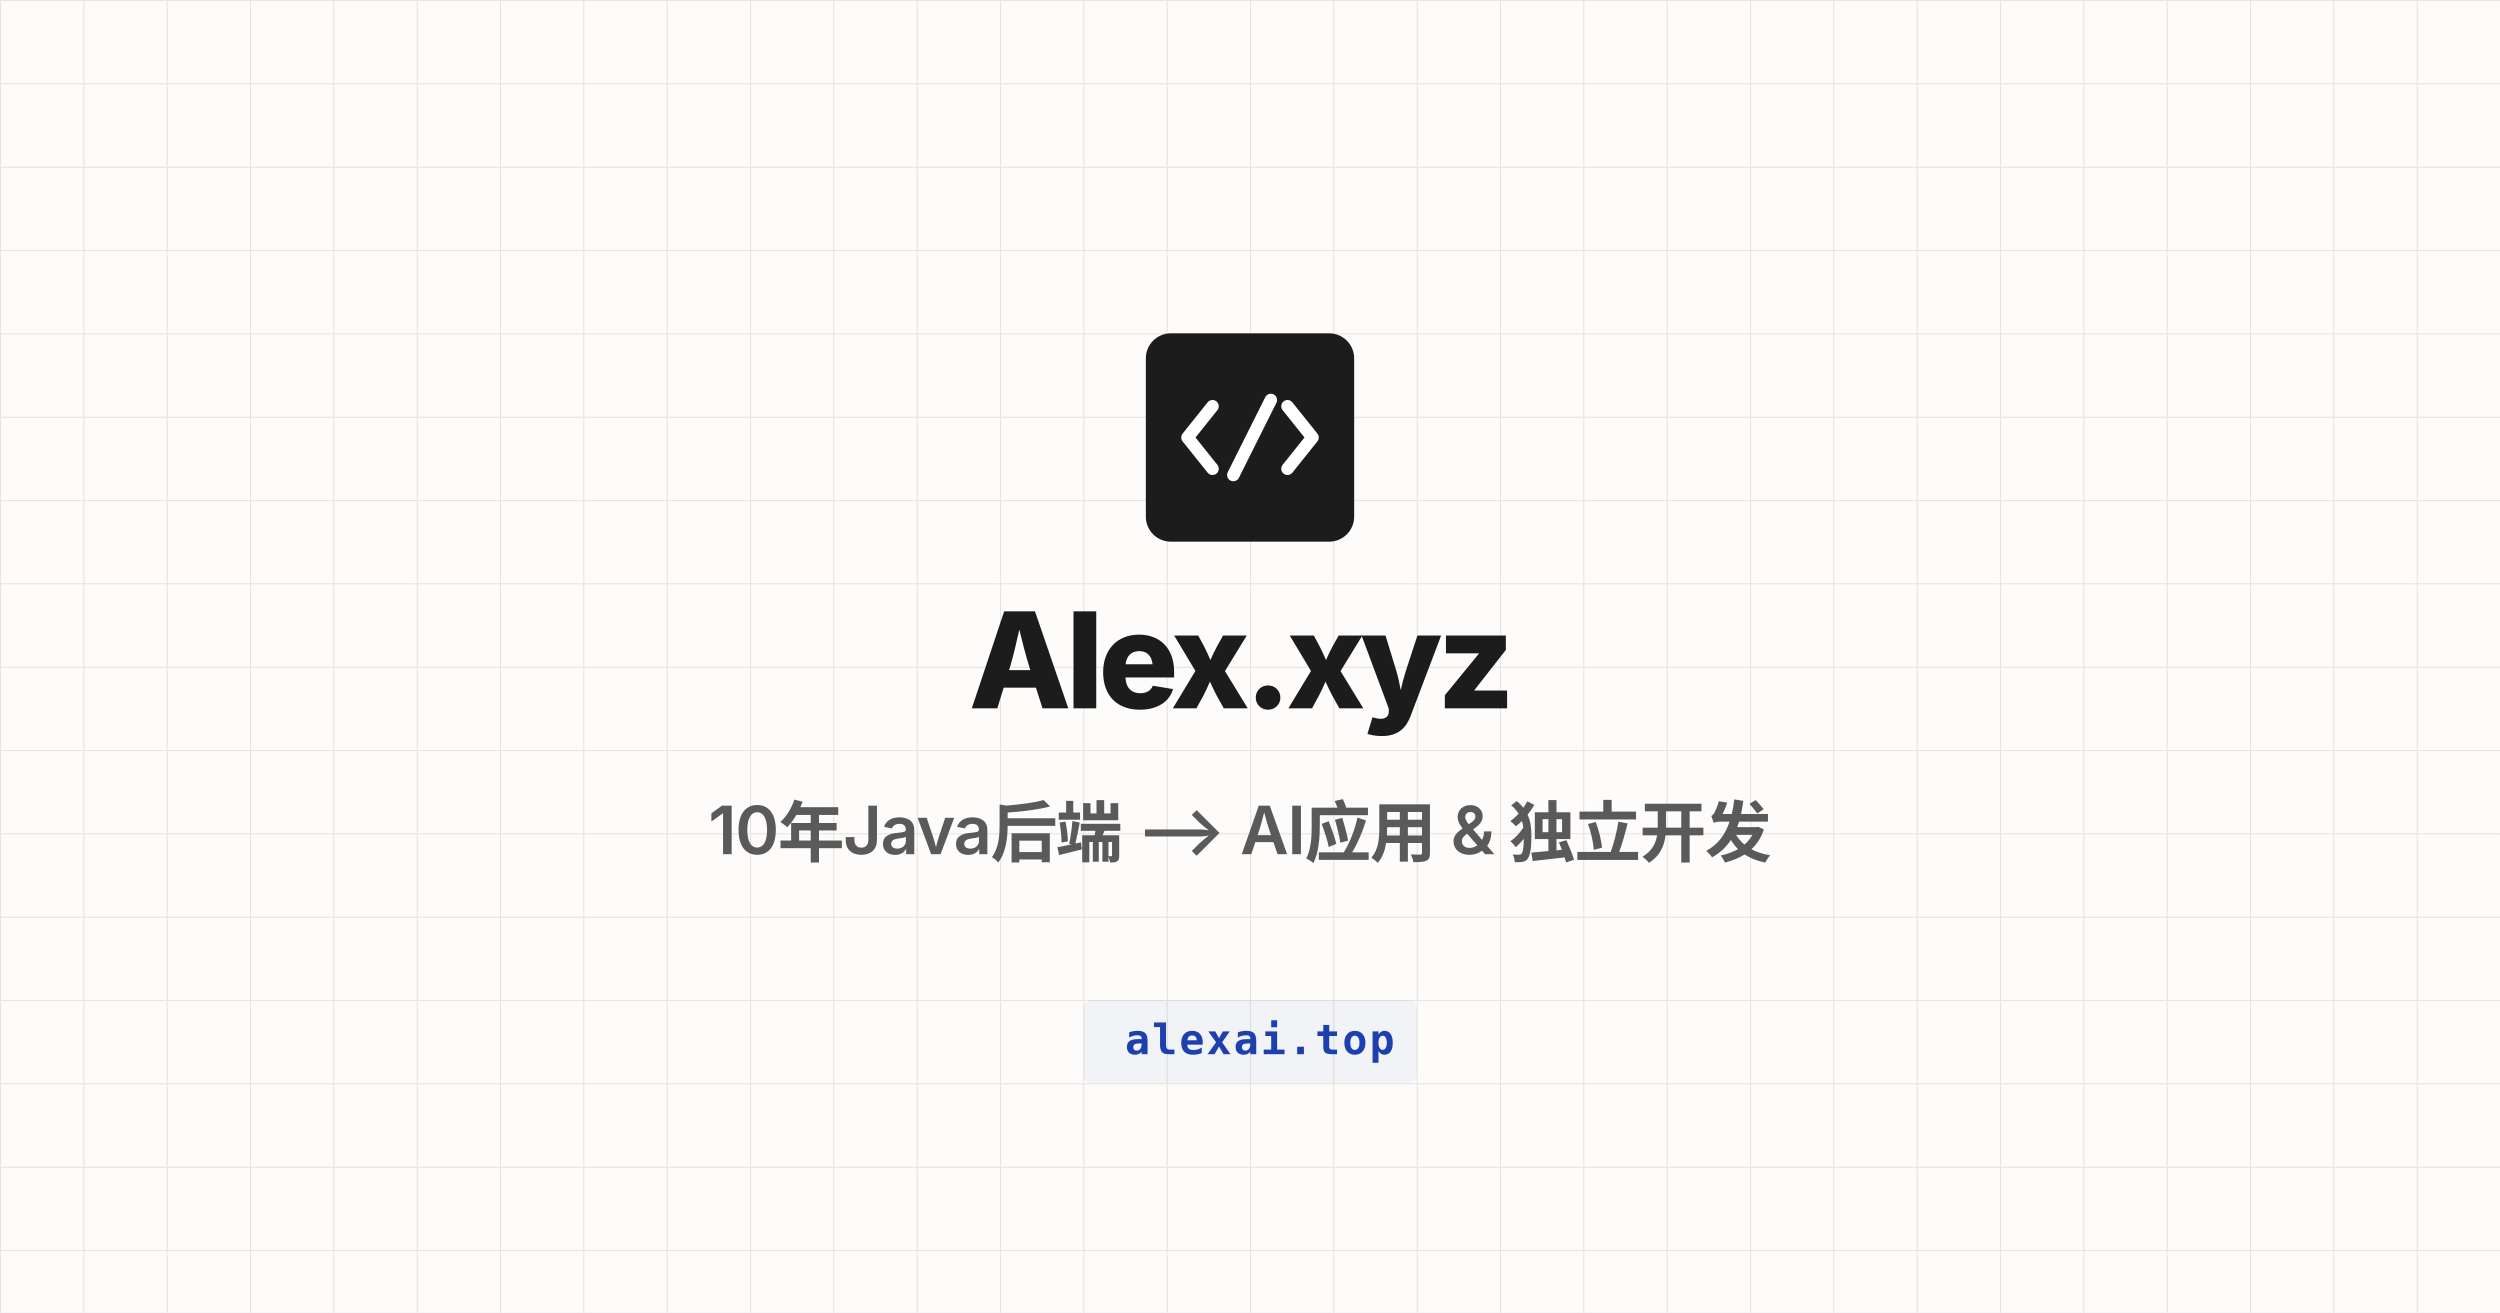
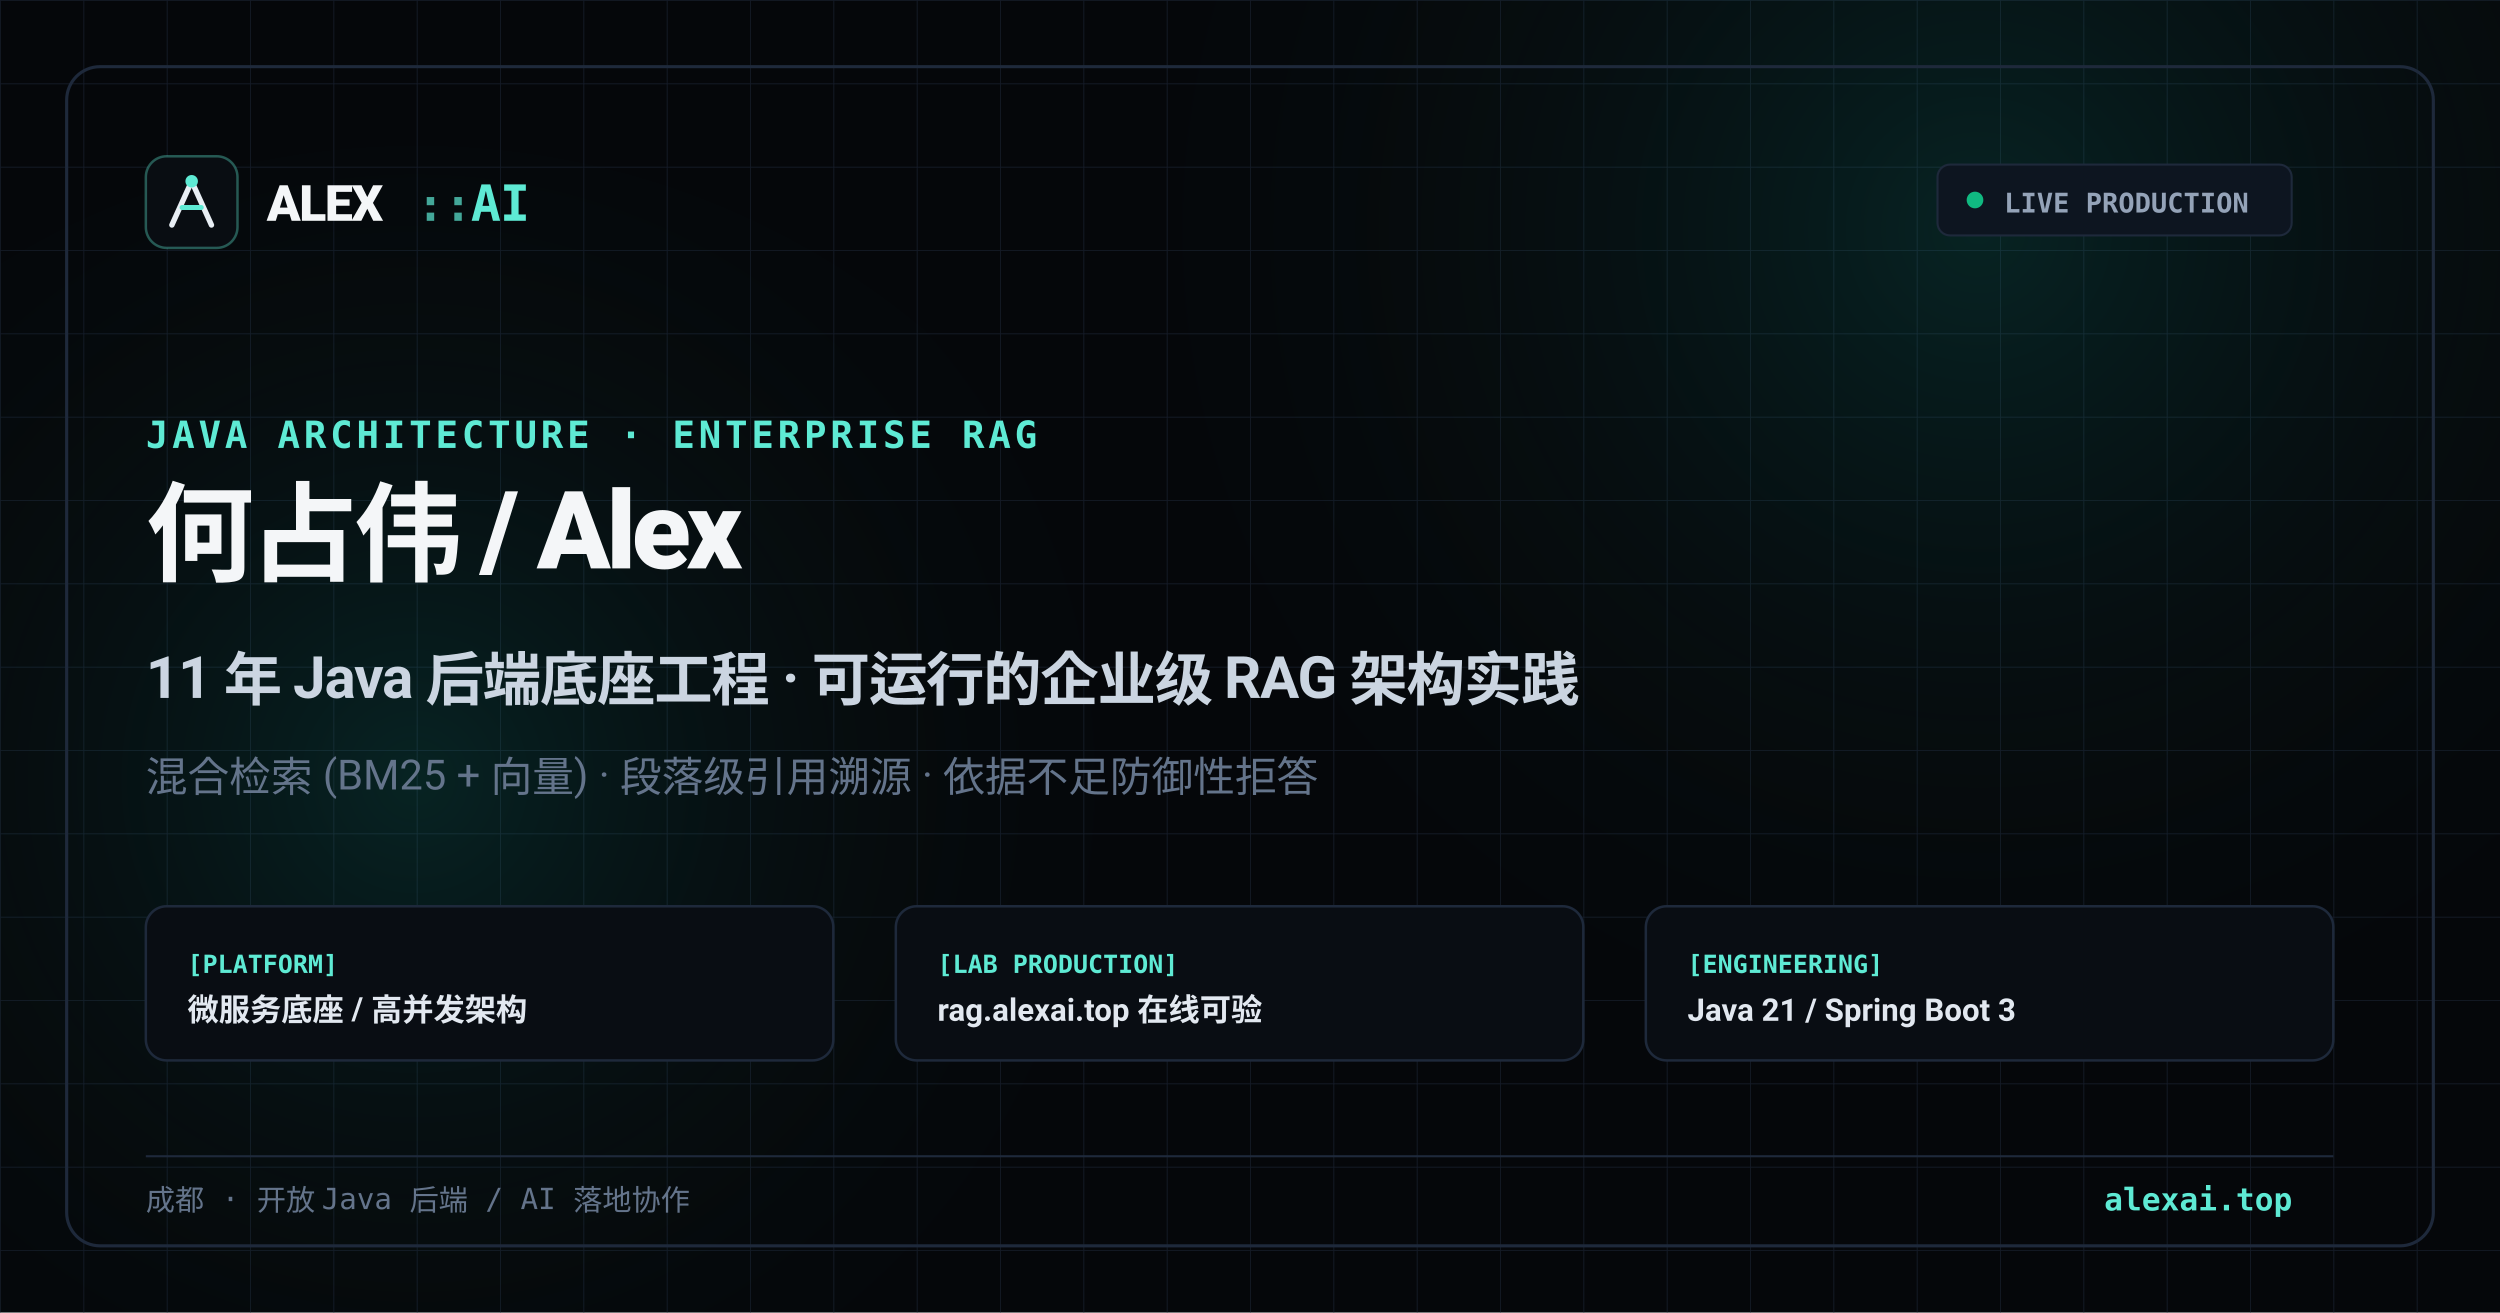
<svg xmlns="http://www.w3.org/2000/svg" width="1200" height="630" viewBox="0 0 1200 630" fill="none">
-   <rect width="1200" height="630" fill="#fdfcfb" />
  <defs>
-     <pattern id="grid" width="40" height="40" patternUnits="userSpaceOnUse">
-       <path d="M 40 0 L 0 0 0 40" fill="none" stroke="#e8e4df" stroke-width="1" />
+     <radialGradient id="glow" cx="0.5" cy="0.4" r="0.8">
+       <stop offset="0%" stop-color="#14B8A6" stop-opacity="0.16" />
+       <stop offset="60%" stop-color="#05070A" stop-opacity="0" />
+     </radialGradient>
+     <pattern id="card-grid" width="40" height="40" patternUnits="userSpaceOnUse">
+       <path d="M 40 0 L 0 0 0 40" fill="none" stroke="#1E293B" stroke-width="0.8" stroke-opacity="0.6" />
    </pattern>
  </defs>
-   <rect width="1200" height="630" fill="url(#grid)" />
-   <rect x="550" y="160" width="100" height="100" rx="12" fill="#1c1c1c" />
-   <path d="M582 195L570 210L582 225" stroke="white" stroke-width="6" stroke-linecap="round" stroke-linejoin="round" />
-   <path d="M618 195L630 210L618 225" stroke="white" stroke-width="6" stroke-linecap="round" stroke-linejoin="round" />
-   <path d="M610 192L592 228" stroke="white" stroke-width="6" stroke-linecap="round" />
-   <text fill="#1c1c1c" xml:space="preserve" style="white-space: pre" font-family="Inter, system-ui, sans-serif" font-size="64" font-weight="800" letter-spacing="-0.04em">
-     <tspan x="465" y="340">Alex.xyz</tspan>
-   </text>
-   <text fill="#5a5a5a" xml:space="preserve" style="white-space: pre" font-family="Inter, system-ui, sans-serif" font-size="32" font-weight="600" letter-spacing="-0.02em">
-     <tspan x="340" y="410">10年Java后端 —&gt; AI应用 &amp; 独立开发</tspan>
-   </text>
-   <rect x="520" y="480" width="160" height="40" rx="4" fill="#1e40af" fill-opacity="0.05" />
-   <text fill="#1e40af" xml:space="preserve" style="white-space: pre" font-family="JetBrains Mono, monospace" font-size="20" font-weight="600" letter-spacing="0.05em">
-     <tspan x="540" y="506">alexai.top</tspan>
-   </text>
+   <rect width="1200" height="630" fill="#05070A" />
+   <rect width="1200" height="630" fill="url(#card-grid)" />
+   <circle cx="950" cy="200" r="450" fill="url(#glow)" />
+   <circle cx="200" cy="450" r="380" fill="url(#glow)" />
+   <rect x="32" y="32" width="1136" height="566" rx="16" stroke="#1E293B" stroke-width="1.5" />
+   <g transform="translate(70, 75)">
+     <rect width="44" height="44" rx="10" fill="#090D12" stroke="#5EEAD4" stroke-opacity="0.35" stroke-width="1.2" />
+     <g transform="translate(6, 6)">
+       <path d="M6.5 27L16 6" stroke="#E8EEF4" stroke-width="2.6" stroke-linecap="round" />
+       <path d="M25.5 27L16 6" stroke="#E8EEF4" stroke-width="2.6" stroke-linecap="round" />
+       <path d="M11.4 18.6H20.6" stroke="#5EEAD4" stroke-width="2.4" stroke-linecap="round" />
+       <circle cx="16" cy="6" r="3" fill="#5EEAD4" />
+     </g>
+     <text x="58" y="31" fill="#F4F6F8" font-family="-apple-system, BlinkMacSystemFont, 'Segoe UI', Roboto, sans-serif" font-size="24" font-weight="800" letter-spacing="-0.03em">ALEX</text>
+     <text x="130" y="31" fill="#5EEAD4" font-family="'JetBrains Mono', monospace" font-size="22" font-weight="600" opacity="0.7">::</text>
+     <text x="156" y="31" fill="#5EEAD4" font-family="'JetBrains Mono', monospace" font-size="24" font-weight="800" letter-spacing="-0.02em">AI</text>
+     <rect x="860" y="4" width="170" height="34" rx="6" fill="#0D1520" stroke="#1E293B" stroke-width="1" />
+     <circle cx="878" cy="21" r="4" fill="#10B981" />
+     <text x="892" y="27" fill="#94A3B8" font-family="'JetBrains Mono', monospace" font-size="13" font-weight="600">LIVE PRODUCTION</text>
+   </g>
+   <g transform="translate(70, 185)">
+     <text x="0" y="30" fill="#5EEAD4" font-family="'JetBrains Mono', monospace" font-size="18" font-weight="600" letter-spacing="0.1em">JAVA ARCHITECTURE · ENTERPRISE RAG</text>
+     <text x="0" y="90" fill="#F4F6F8" font-family="-apple-system, BlinkMacSystemFont, 'Segoe UI', Roboto, sans-serif" font-size="52" font-weight="800" letter-spacing="-0.04em">
+       何占伟 / Alex
+     </text>
+     <text x="0" y="150" fill="#CBD5E1" font-family="-apple-system, BlinkMacSystemFont, 'Segoe UI', Roboto, sans-serif" font-size="28" font-weight="600" letter-spacing="-0.02em">
+       11 年 Java 后端底座工程 · 可运行的企业级 RAG 架构实践
+     </text>
+     <text x="0" y="195" fill="#64748B" font-family="-apple-system, BlinkMacSystemFont, 'Segoe UI', Roboto, sans-serif" font-size="20" font-weight="400">
+       混合检索 (BM25 + 向量) · 段落级引用溯源 · 依据不足防御性拒答
+     </text>
+   </g>
+   <g transform="translate(70, 435)">
+     <g transform="translate(0, 0)">
+       <rect width="330" height="74" rx="10" fill="#090D13" stroke="#1E293B" stroke-width="1.2" />
+       <text x="20" y="32" fill="#5EEAD4" font-family="'JetBrains Mono', monospace" font-size="12" font-weight="700">[PLATFORM]</text>
+       <text x="20" y="55" fill="#E2E8F0" font-family="-apple-system, BlinkMacSystemFont, 'Segoe UI', Roboto, sans-serif" font-size="15" font-weight="600">微服务底座 / 高并发架构</text>
+     </g>
+     <g transform="translate(360, 0)">
+       <rect width="330" height="74" rx="10" fill="#090D13" stroke="#1E293B" stroke-width="1.2" />
+       <text x="20" y="32" fill="#5EEAD4" font-family="'JetBrains Mono', monospace" font-size="12" font-weight="700">[LAB PRODUCTION]</text>
+       <text x="20" y="55" fill="#E2E8F0" font-family="-apple-system, BlinkMacSystemFont, 'Segoe UI', Roboto, sans-serif" font-size="15" font-weight="600">rag.alexai.top 在线可验</text>
+     </g>
+     <g transform="translate(720, 0)">
+       <rect width="330" height="74" rx="10" fill="#090D13" stroke="#1E293B" stroke-width="1.2" />
+       <text x="20" y="32" fill="#5EEAD4" font-family="'JetBrains Mono', monospace" font-size="12" font-weight="700">[ENGINEERING]</text>
+       <text x="20" y="55" fill="#E2E8F0" font-family="-apple-system, BlinkMacSystemFont, 'Segoe UI', Roboto, sans-serif" font-size="15" font-weight="600">Java 21 / Spring Boot 3</text>
+     </g>
+   </g>
+   <g transform="translate(70, 555)">
+     <line x1="0" y1="0" x2="1050" y2="0" stroke="#1E293B" stroke-width="1" />
+     <text x="0" y="26" fill="#64748B" font-family="'JetBrains Mono', monospace" font-size="14">成都 · 开放 Java 后端 / AI 落地协作</text>
+     <text x="940" y="26" fill="#5EEAD4" font-family="'JetBrains Mono', monospace" font-size="15" font-weight="700">alexai.top</text>
+   </g>
</svg>
